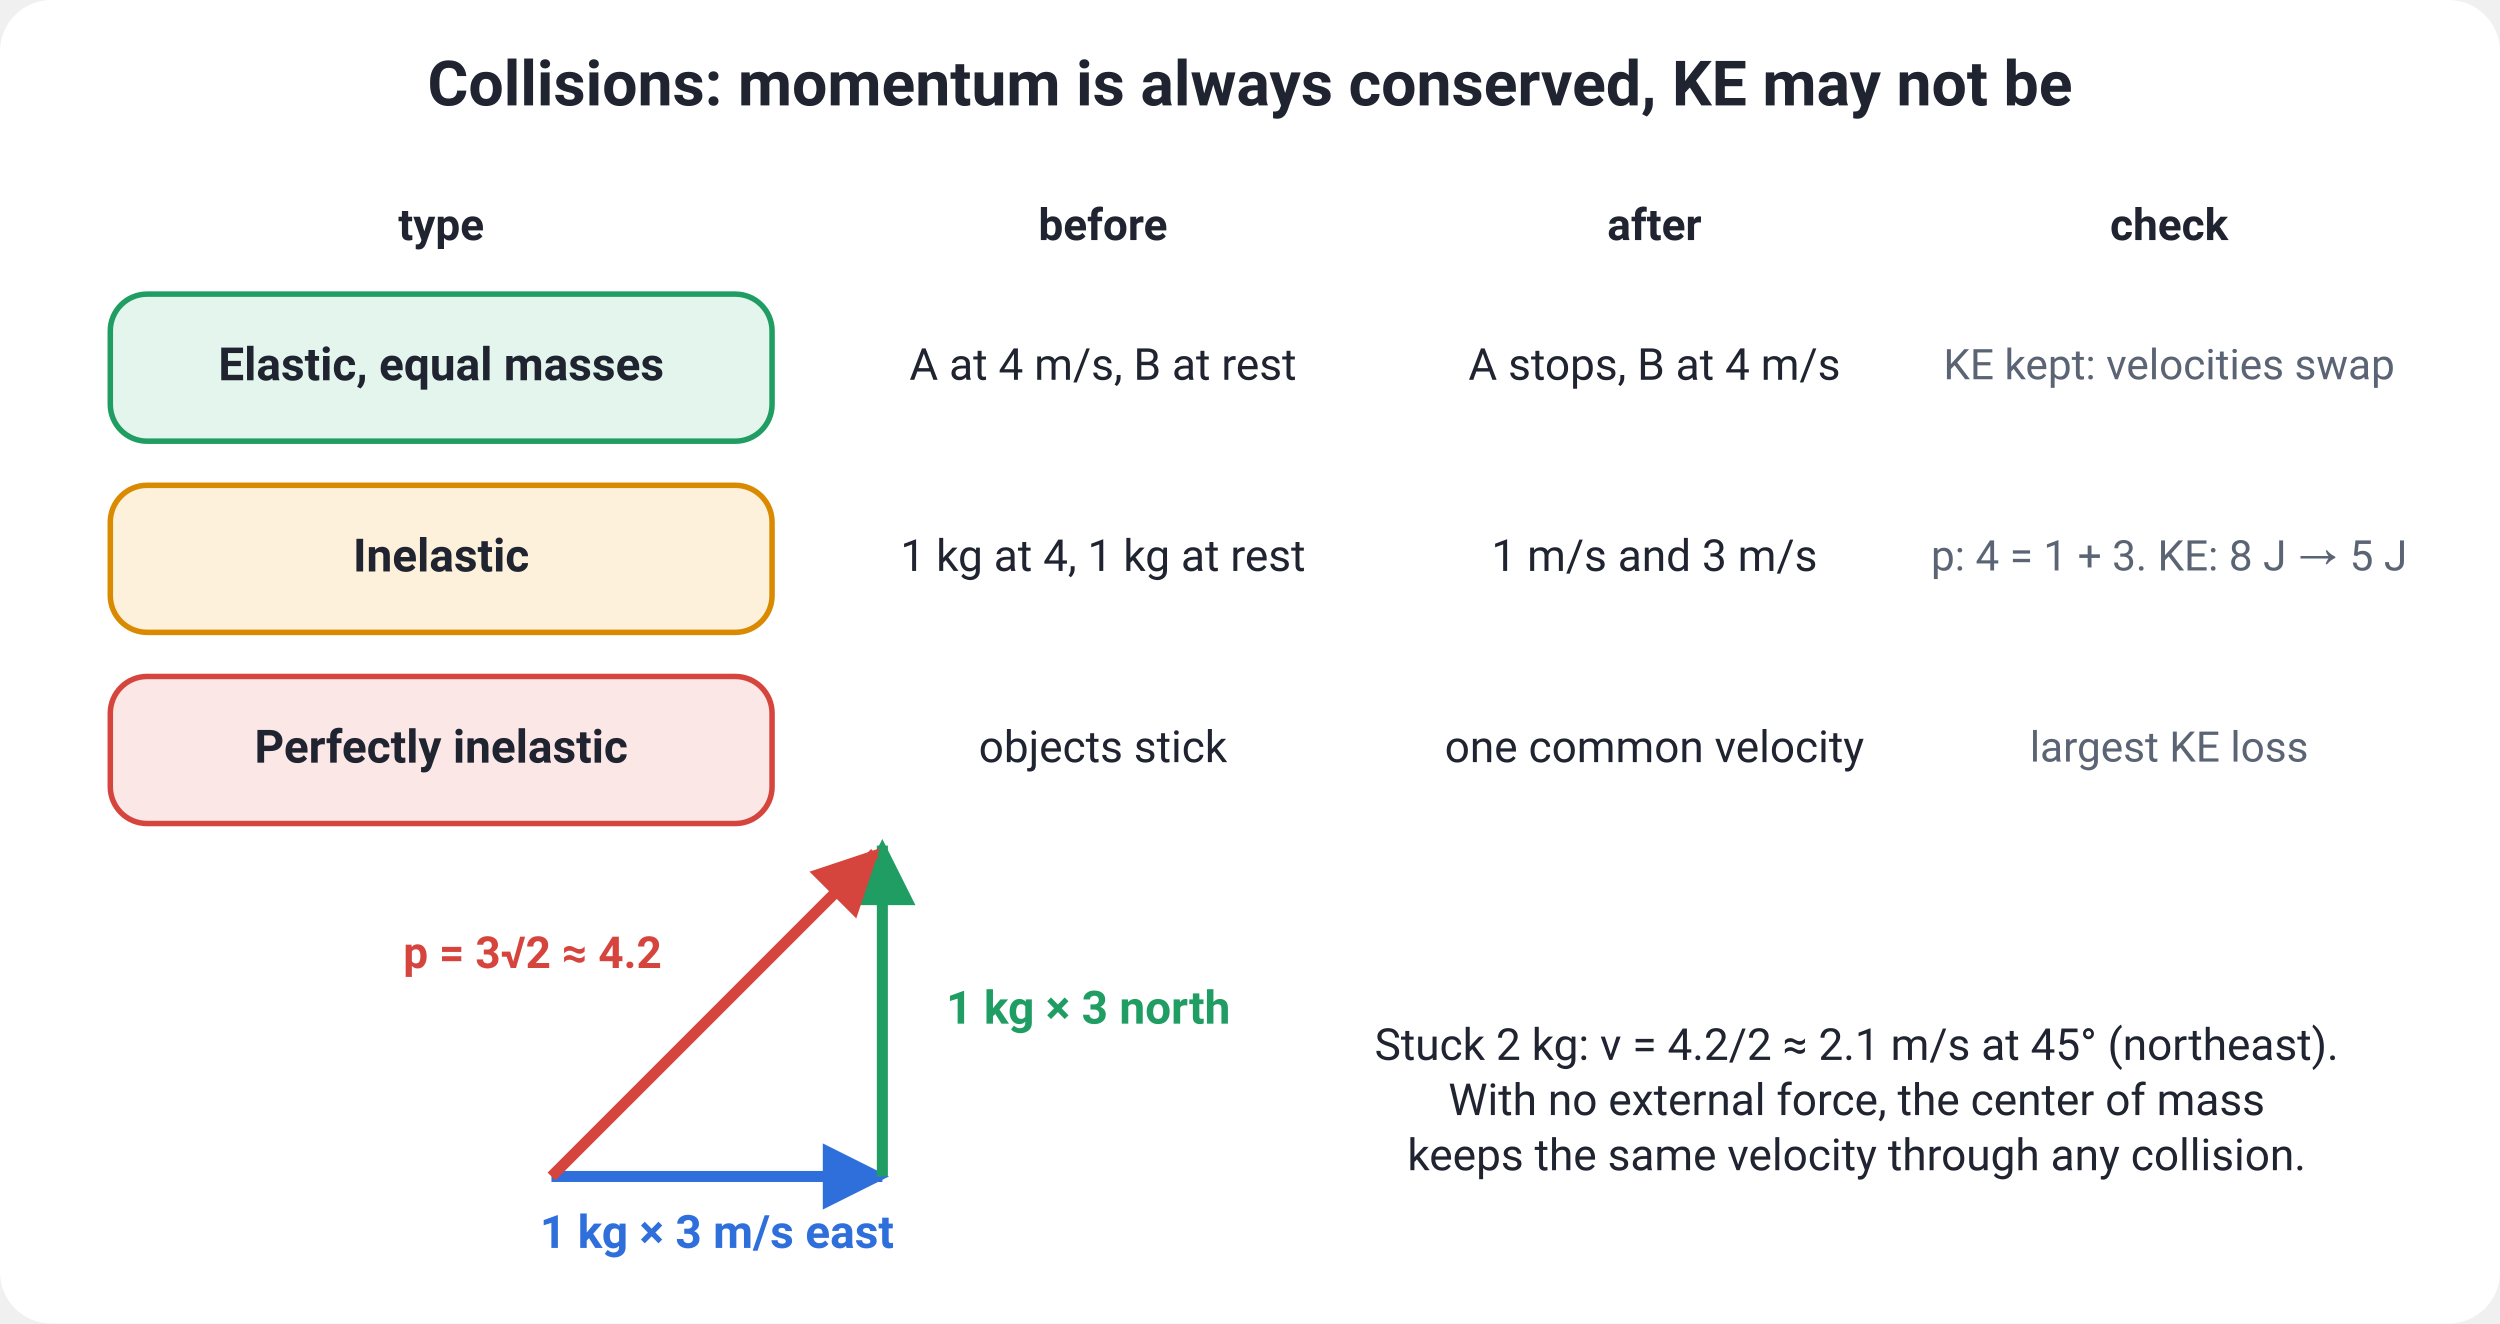
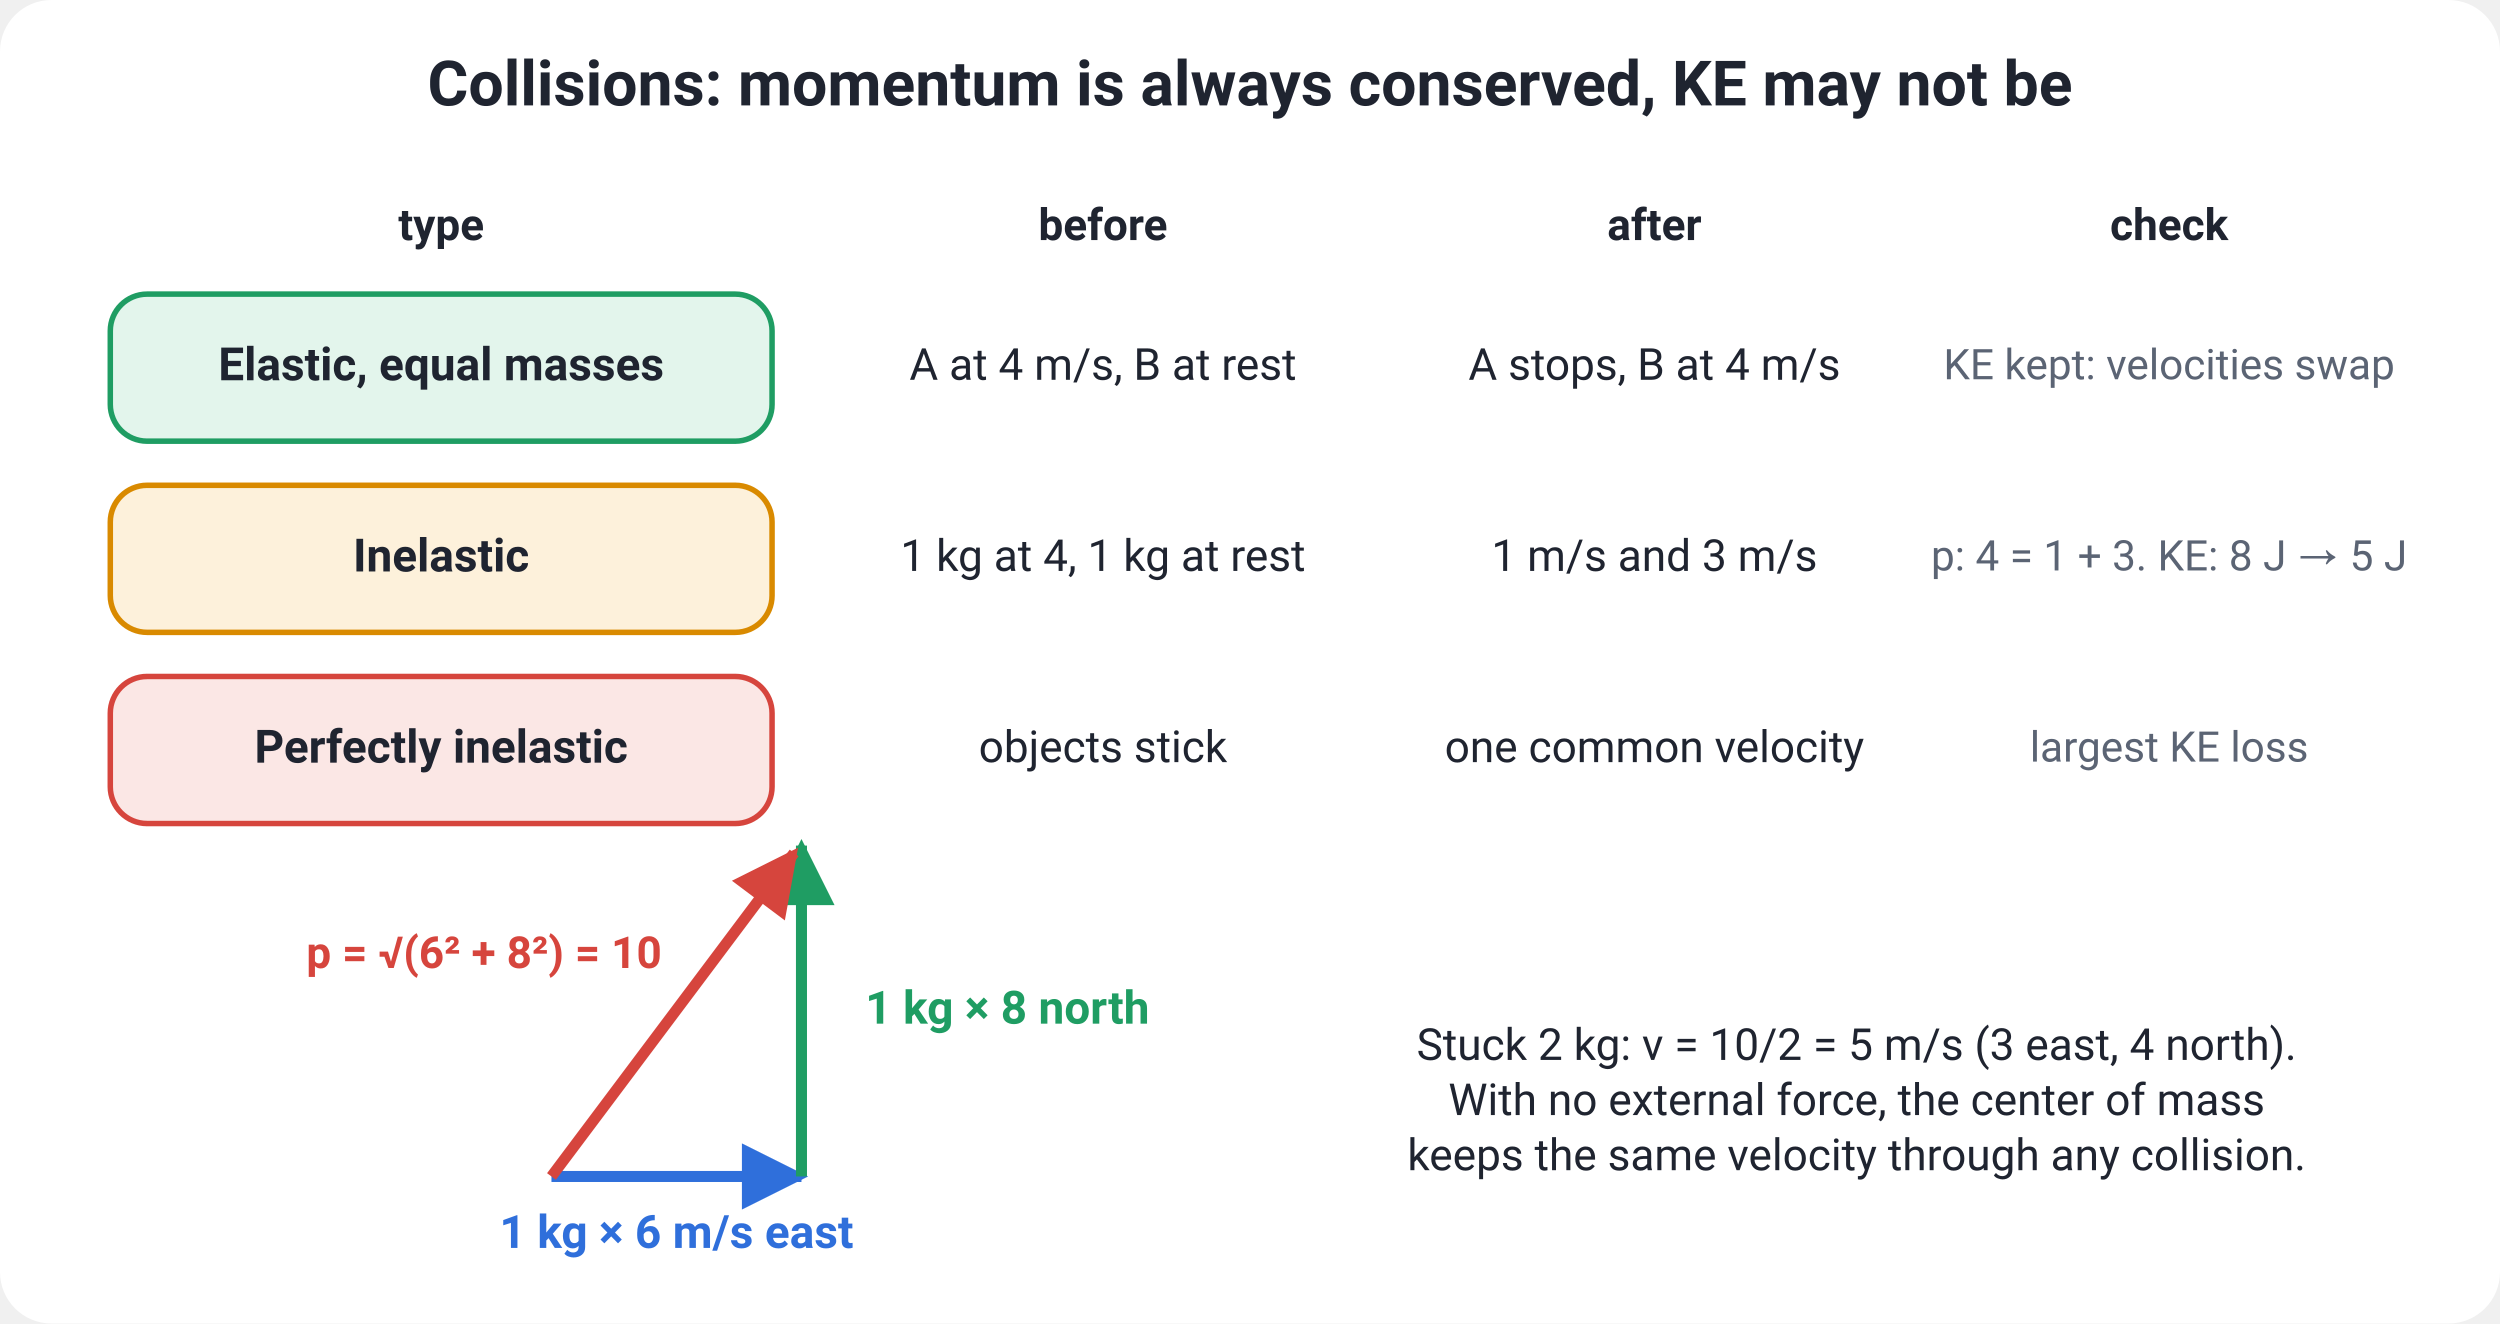
<svg xmlns="http://www.w3.org/2000/svg" viewBox="0 0 680 360" font-family="system-ui,-apple-system,Segoe UI,Roboto,Helvetica,Arial,sans-serif">
  <defs>
    <marker id="ah" viewBox="0 0 10 10" refX="9" refY="5" markerWidth="7" markerHeight="7" orient="auto-start-reverse">
      <path d="M0,0 L10,5 L0,10 z" fill="#1f2430" />
    </marker>
    <marker id="ablue" viewBox="0 0 10 10" refX="9" refY="5" markerWidth="6" markerHeight="6" orient="auto-start-reverse">
      <path d="M0,0 L10,5 L0,10 z" fill="#2f6fdb" />
    </marker>
    <marker id="ared" viewBox="0 0 10 10" refX="9" refY="5" markerWidth="6" markerHeight="6" orient="auto-start-reverse">
      <path d="M0,0 L10,5 L0,10 z" fill="#d6453d" />
    </marker>
    <marker id="agreen" viewBox="0 0 10 10" refX="9" refY="5" markerWidth="6" markerHeight="6" orient="auto-start-reverse">
      <path d="M0,0 L10,5 L0,10 z" fill="#1f9d63" />
    </marker>
    <marker id="aamber" viewBox="0 0 10 10" refX="9" refY="5" markerWidth="6" markerHeight="6" orient="auto-start-reverse">
      <path d="M0,0 L10,5 L0,10 z" fill="#d98a00" />
    </marker>
    <marker id="apurple" viewBox="0 0 10 10" refX="9" refY="5" markerWidth="6" markerHeight="6" orient="auto-start-reverse">
      <path d="M0,0 L10,5 L0,10 z" fill="#7a4cd9" />
    </marker>
    <marker id="ateal" viewBox="0 0 10 10" refX="9" refY="5" markerWidth="6" markerHeight="6" orient="auto-start-reverse">
      <path d="M0,0 L10,5 L0,10 z" fill="#138f9a" />
    </marker>
    <marker id="asub" viewBox="0 0 10 10" refX="9" refY="5" markerWidth="6" markerHeight="6" orient="auto-start-reverse">
      <path d="M0,0 L10,5 L0,10 z" fill="#5b6474" />
    </marker>
  </defs>
  <rect width="100%" height="100%" rx="14" fill="#ffffff" />
  <text x="340.0" y="24.0" font-size="17" font-weight="700" fill="#1f2430" text-anchor="middle" dominant-baseline="middle">Collisions: momentum is always conserved, KE may not be</text>
  <text x="120.0" y="62.0" font-size="12" font-weight="700" fill="#1f2430" text-anchor="middle" dominant-baseline="middle">type</text>
  <text x="300.0" y="62.0" font-size="12" font-weight="700" fill="#1f2430" text-anchor="middle" dominant-baseline="middle">before</text>
  <text x="450.0" y="62.0" font-size="12" font-weight="700" fill="#1f2430" text-anchor="middle" dominant-baseline="middle">after</text>
  <text x="590.0" y="62.0" font-size="12" font-weight="700" fill="#1f2430" text-anchor="middle" dominant-baseline="middle">check</text>
  <rect x="30" y="80" width="180" height="40" rx="10" fill="#e3f5ec" stroke="#1f9d63" stroke-width="1.5" />
  <text x="120.0" y="100.0" font-size="12.5" font-weight="600" fill="#1f2430" text-anchor="middle" dominant-baseline="middle">Elastic, equal masses</text>
  <text x="300.0" y="100.0" font-size="12" font-weight="400" fill="#1f2430" text-anchor="middle" dominant-baseline="middle">A at 4 m/s, B at rest</text>
  <text x="450.0" y="100.0" font-size="12" font-weight="400" fill="#1f2430" text-anchor="middle" dominant-baseline="middle">A stops, B at 4 m/s</text>
  <text x="590.0" y="100.0" font-size="11.5" font-weight="400" fill="#5b6474" text-anchor="middle" dominant-baseline="middle">KE kept: velocities swap</text>
  <rect x="30" y="132" width="180" height="40" rx="10" fill="#fdf1db" stroke="#d98a00" stroke-width="1.5" />
  <text x="120.0" y="152.0" font-size="12.5" font-weight="600" fill="#1f2430" text-anchor="middle" dominant-baseline="middle">Inelastic</text>
  <text x="300.0" y="152.0" font-size="12" font-weight="400" fill="#1f2430" text-anchor="middle" dominant-baseline="middle">1 kg at 4, 1 kg at rest</text>
  <text x="450.0" y="152.0" font-size="12" font-weight="400" fill="#1f2430" text-anchor="middle" dominant-baseline="middle">1 m/s and 3 m/s</text>
  <text x="590.0" y="152.0" font-size="11.5" font-weight="400" fill="#5b6474" text-anchor="middle" dominant-baseline="middle">p: 4 = 1 + 3. KE: 8 J → 5 J</text>
  <rect x="30" y="184" width="180" height="40" rx="10" fill="#fbe7e5" stroke="#d6453d" stroke-width="1.5" />
  <text x="120.0" y="204.0" font-size="12.5" font-weight="600" fill="#1f2430" text-anchor="middle" dominant-baseline="middle">Perfectly inelastic</text>
  <text x="300.0" y="204.0" font-size="12" font-weight="400" fill="#1f2430" text-anchor="middle" dominant-baseline="middle">objects stick</text>
  <text x="450.0" y="204.0" font-size="12" font-weight="400" fill="#1f2430" text-anchor="middle" dominant-baseline="middle">one common velocity</text>
  <text x="590.0" y="204.0" font-size="11.5" font-weight="400" fill="#5b6474" text-anchor="middle" dominant-baseline="middle">largest KE loss</text>
-   <path d="M150,320 L240,320" stroke="#2f6fdb" stroke-width="3" fill="none" marker-end="url(#ablue)" />
-   <text x="195.0" y="336.0" font-size="12.5" font-weight="600" fill="#2f6fdb" text-anchor="middle" dominant-baseline="middle">1 kg × 3 m/s east</text>
-   <path d="M240,320 L240,230" stroke="#1f9d63" stroke-width="3" fill="none" marker-end="url(#agreen)" />
-   <text x="296.0" y="275.0" font-size="12.5" font-weight="600" fill="#1f9d63" text-anchor="middle" dominant-baseline="middle">1 kg × 3 north</text>
-   <path d="M150,320 L238,232" stroke="#d6453d" stroke-width="3" fill="none" marker-end="url(#ared)" />
-   <text x="180.0" y="260.0" font-size="12" font-weight="600" fill="#d6453d" text-anchor="end" dominant-baseline="middle">p = 3√2 ≈ 4.2</text>
-   <text x="505.0" y="285.0" font-size="12" font-weight="400" fill="#1f2430" text-anchor="middle" dominant-baseline="middle">Stuck 2 kg: v = 4.2/2 ≈ 2.1 m/s at 45° (northeast).</text>
+   <path d="M150,320 L218,320" stroke="#2f6fdb" stroke-width="3" fill="none" marker-end="url(#ablue)" />
+   <text x="184.0" y="336.0" font-size="12.5" font-weight="600" fill="#2f6fdb" text-anchor="middle" dominant-baseline="middle">1 kg × 6 m/s east</text>
+   <path d="M218,320 L218,230" stroke="#1f9d63" stroke-width="3" fill="none" marker-end="url(#agreen)" />
+   <text x="274.0" y="275.0" font-size="12.5" font-weight="600" fill="#1f9d63" text-anchor="middle" dominant-baseline="middle">1 kg × 8 north</text>
+   <path d="M150,320 L216,232" stroke="#d6453d" stroke-width="3" fill="none" marker-end="url(#ared)" />
+   <text x="180.0" y="260.0" font-size="12" font-weight="600" fill="#d6453d" text-anchor="end" dominant-baseline="middle">p = √(6² + 8²) = 10</text>
+   <text x="505.0" y="285.0" font-size="12" font-weight="400" fill="#1f2430" text-anchor="middle" dominant-baseline="middle">Stuck 2 kg: v = 10/2 = 5 m/s (3 east, 4 north).</text>
  <text x="505.0" y="300.0" font-size="12" font-weight="400" fill="#1f2430" text-anchor="middle" dominant-baseline="middle">With no external force, the center of mass</text>
  <text x="505.0" y="315.0" font-size="12" font-weight="400" fill="#1f2430" text-anchor="middle" dominant-baseline="middle">keeps the same velocity through any collision.</text>
</svg>
